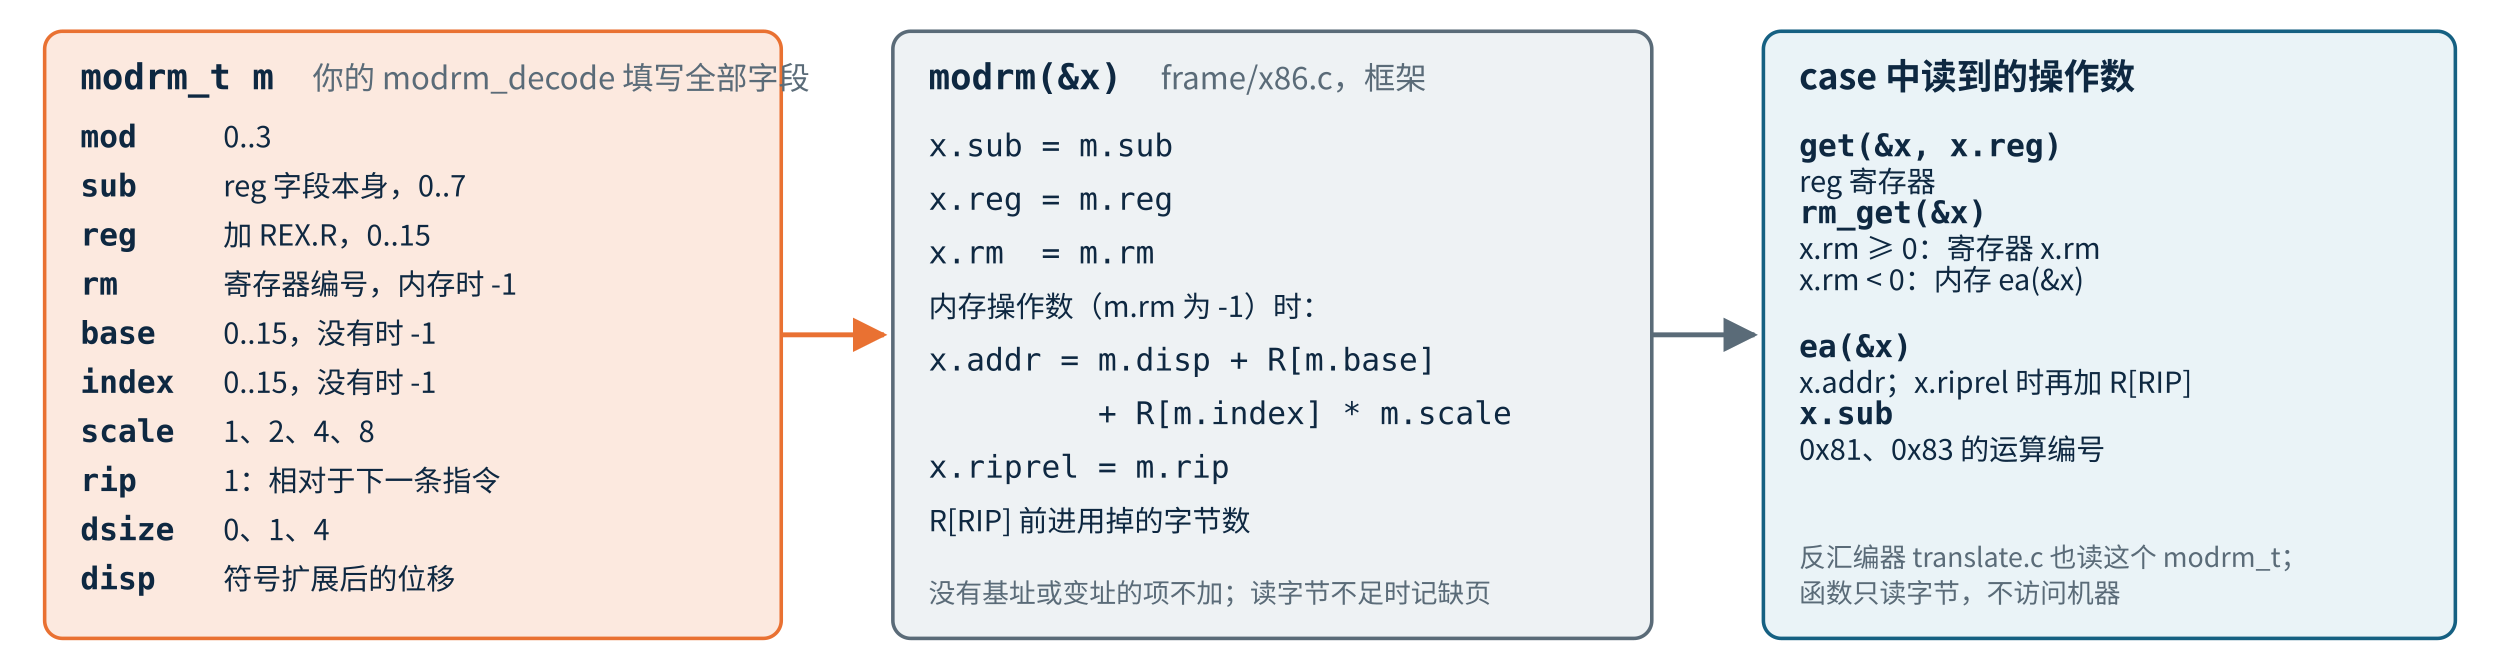
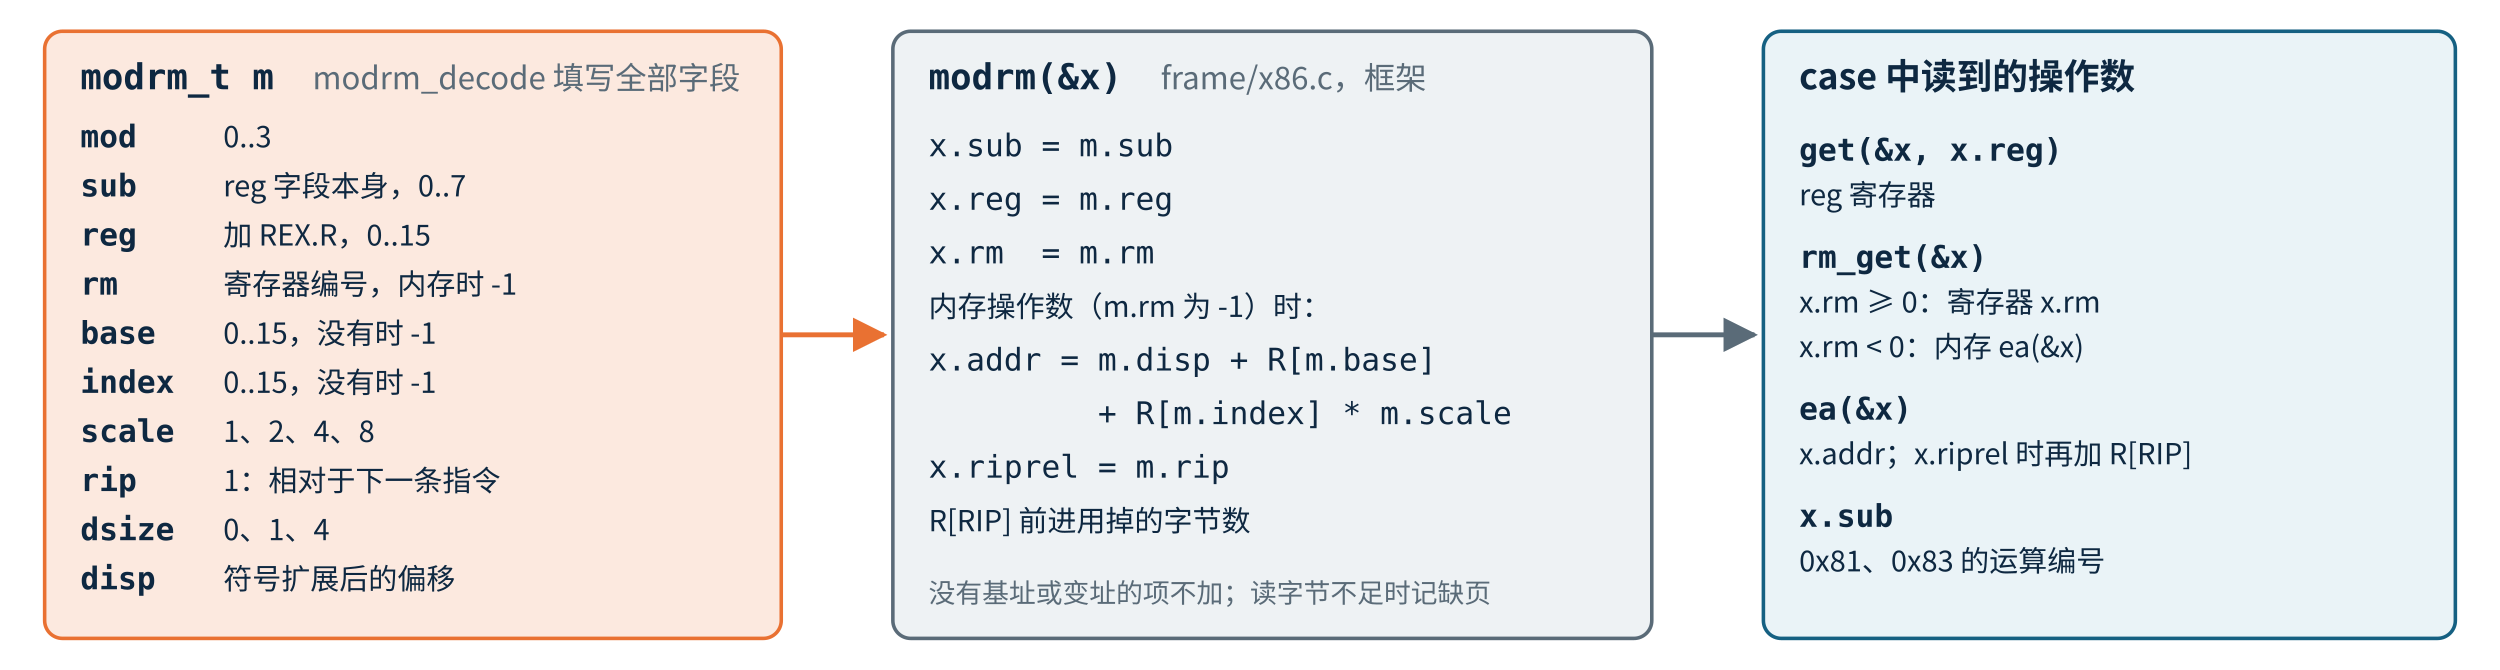
<svg xmlns="http://www.w3.org/2000/svg" viewBox="0 0 1120 300" width="1120" height="300">
  <defs>
    <marker id="ah-156082" viewBox="0 0 10 10" refX="9" refY="5" markerWidth="7" markerHeight="7" orient="auto-start-reverse">
      <path d="M0,0 L10,5 L0,10 z" fill="#156082" />
    </marker>
    <marker id="ah-e97132" viewBox="0 0 10 10" refX="9" refY="5" markerWidth="7" markerHeight="7" orient="auto-start-reverse">
      <path d="M0,0 L10,5 L0,10 z" fill="#e97132" />
    </marker>
    <marker id="ah-0e2841" viewBox="0 0 10 10" refX="9" refY="5" markerWidth="7" markerHeight="7" orient="auto-start-reverse">
      <path d="M0,0 L10,5 L0,10 z" fill="#0e2841" />
    </marker>
    <marker id="ah-2e7d4f" viewBox="0 0 10 10" refX="9" refY="5" markerWidth="7" markerHeight="7" orient="auto-start-reverse">
      <path d="M0,0 L10,5 L0,10 z" fill="#2e7d4f" />
    </marker>
    <marker id="ah-c0392b" viewBox="0 0 10 10" refX="9" refY="5" markerWidth="7" markerHeight="7" orient="auto-start-reverse">
      <path d="M0,0 L10,5 L0,10 z" fill="#c0392b" />
    </marker>
    <marker id="ah-5a6b78" viewBox="0 0 10 10" refX="9" refY="5" markerWidth="7" markerHeight="7" orient="auto-start-reverse">
      <path d="M0,0 L10,5 L0,10 z" fill="#5a6b78" />
    </marker>
    <marker id="ah-9fb5c3" viewBox="0 0 10 10" refX="9" refY="5" markerWidth="7" markerHeight="7" orient="auto-start-reverse">
      <path d="M0,0 L10,5 L0,10 z" fill="#9fb5c3" />
    </marker>
  </defs>
  <rect x="20.0" y="14.0" width="330.0" height="272.0" rx="8" fill="#fce9df" stroke="#e97132" stroke-width="1.6" />
  <text x="36.0" y="40.0" font-family="SFMono-Regular, Menlo, DejaVu Sans Mono, Consolas, monospace" font-size="16" font-weight="bold" fill="#0e2841" text-anchor="start">modrm_t m</text>
-   <text x="140.0" y="40.0" font-family="PingFang SC, Noto Sans CJK SC, Source Han Sans SC, sans-serif" font-size="14" font-weight="normal" fill="#5a6b78" text-anchor="start">你的 modrm_decode 填写全部字段</text>
+   <text x="140.0" y="40.0" font-family="PingFang SC, Noto Sans CJK SC, Source Han Sans SC, sans-serif" font-size="14" font-weight="normal" fill="#5a6b78" text-anchor="start">modrm_decode 填写全部字段</text>
  <text x="36.0" y="66.0" font-family="SFMono-Regular, Menlo, DejaVu Sans Mono, Consolas, monospace" font-size="14" font-weight="bold" fill="#0e2841" text-anchor="start">mod</text>
  <text x="100.0" y="66.0" font-family="PingFang SC, Noto Sans CJK SC, Source Han Sans SC, sans-serif" font-size="13" font-weight="normal" fill="#0e2841" text-anchor="start">0..3</text>
  <text x="36.0" y="88.0" font-family="SFMono-Regular, Menlo, DejaVu Sans Mono, Consolas, monospace" font-size="14" font-weight="bold" fill="#0e2841" text-anchor="start">sub</text>
  <text x="100.0" y="88.0" font-family="PingFang SC, Noto Sans CJK SC, Source Han Sans SC, sans-serif" font-size="13" font-weight="normal" fill="#0e2841" text-anchor="start">reg 字段本身，0..7</text>
  <text x="36.0" y="110.0" font-family="SFMono-Regular, Menlo, DejaVu Sans Mono, Consolas, monospace" font-size="14" font-weight="bold" fill="#0e2841" text-anchor="start">reg</text>
  <text x="100.0" y="110.0" font-family="PingFang SC, Noto Sans CJK SC, Source Han Sans SC, sans-serif" font-size="13" font-weight="normal" fill="#0e2841" text-anchor="start">加 REX.R，0..15</text>
  <text x="36.0" y="132.0" font-family="SFMono-Regular, Menlo, DejaVu Sans Mono, Consolas, monospace" font-size="14" font-weight="bold" fill="#0e2841" text-anchor="start">rm</text>
  <text x="100.0" y="132.0" font-family="PingFang SC, Noto Sans CJK SC, Source Han Sans SC, sans-serif" font-size="13" font-weight="normal" fill="#0e2841" text-anchor="start">寄存器编号，内存时 -1</text>
  <text x="36.0" y="154.0" font-family="SFMono-Regular, Menlo, DejaVu Sans Mono, Consolas, monospace" font-size="14" font-weight="bold" fill="#0e2841" text-anchor="start">base</text>
  <text x="100.0" y="154.0" font-family="PingFang SC, Noto Sans CJK SC, Source Han Sans SC, sans-serif" font-size="13" font-weight="normal" fill="#0e2841" text-anchor="start">0..15，没有时 -1</text>
  <text x="36.0" y="176.0" font-family="SFMono-Regular, Menlo, DejaVu Sans Mono, Consolas, monospace" font-size="14" font-weight="bold" fill="#0e2841" text-anchor="start">index</text>
  <text x="100.0" y="176.0" font-family="PingFang SC, Noto Sans CJK SC, Source Han Sans SC, sans-serif" font-size="13" font-weight="normal" fill="#0e2841" text-anchor="start">0..15，没有时 -1</text>
  <text x="36.0" y="198.0" font-family="SFMono-Regular, Menlo, DejaVu Sans Mono, Consolas, monospace" font-size="14" font-weight="bold" fill="#0e2841" text-anchor="start">scale</text>
  <text x="100.0" y="198.0" font-family="PingFang SC, Noto Sans CJK SC, Source Han Sans SC, sans-serif" font-size="13" font-weight="normal" fill="#0e2841" text-anchor="start">1、2、4、8</text>
  <text x="36.0" y="220.0" font-family="SFMono-Regular, Menlo, DejaVu Sans Mono, Consolas, monospace" font-size="14" font-weight="bold" fill="#0e2841" text-anchor="start">rip</text>
  <text x="100.0" y="220.0" font-family="PingFang SC, Noto Sans CJK SC, Source Han Sans SC, sans-serif" font-size="13" font-weight="normal" fill="#0e2841" text-anchor="start">1：相对于下一条指令</text>
  <text x="36.0" y="242.0" font-family="SFMono-Regular, Menlo, DejaVu Sans Mono, Consolas, monospace" font-size="14" font-weight="bold" fill="#0e2841" text-anchor="start">dsize</text>
  <text x="100.0" y="242.0" font-family="PingFang SC, Noto Sans CJK SC, Source Han Sans SC, sans-serif" font-size="13" font-weight="normal" fill="#0e2841" text-anchor="start">0、1、4</text>
  <text x="36.0" y="264.0" font-family="SFMono-Regular, Menlo, DejaVu Sans Mono, Consolas, monospace" font-size="14" font-weight="bold" fill="#0e2841" text-anchor="start">disp</text>
-   <text x="100.0" y="264.0" font-family="PingFang SC, Noto Sans CJK SC, Source Han Sans SC, sans-serif" font-size="13" font-weight="normal" fill="#0e2841" text-anchor="start">符号扩展后的位移</text>
+   <text x="100.0" y="264.0" font-family="PingFang SC, Noto Sans CJK SC, Source Han Sans SC, sans-serif" font-size="13" font-weight="normal" fill="#0e2841" text-anchor="start">符号扩展后的偏移</text>
  <line x1="350.0" y1="150.0" x2="396.0" y2="150.0" stroke="#e97132" stroke-width="2.2" marker-end="url(#ah-e97132)" />
  <rect x="400.0" y="14.0" width="340.0" height="272.0" rx="8" fill="#eef2f4" stroke="#5a6b78" stroke-width="1.6" />
  <text x="416.0" y="40.0" font-family="SFMono-Regular, Menlo, DejaVu Sans Mono, Consolas, monospace" font-size="16" font-weight="bold" fill="#0e2841" text-anchor="start">modrm(&amp;x)</text>
  <text x="520.0" y="40.0" font-family="PingFang SC, Noto Sans CJK SC, Source Han Sans SC, sans-serif" font-size="14" font-weight="normal" fill="#5a6b78" text-anchor="start">frame/x86.c，框架</text>
  <text x="416.0" y="70.0" font-family="SFMono-Regular, Menlo, DejaVu Sans Mono, Consolas, monospace" font-size="14" font-weight="normal" fill="#0e2841" text-anchor="start">x.sub = m.sub</text>
  <text x="416.0" y="94.0" font-family="SFMono-Regular, Menlo, DejaVu Sans Mono, Consolas, monospace" font-size="14" font-weight="normal" fill="#0e2841" text-anchor="start">x.reg = m.reg</text>
  <text x="416.0" y="118.0" font-family="SFMono-Regular, Menlo, DejaVu Sans Mono, Consolas, monospace" font-size="14" font-weight="normal" fill="#0e2841" text-anchor="start" xml:space="preserve">x.rm  = m.rm</text>
  <text x="416.0" y="142.0" font-family="PingFang SC, Noto Sans CJK SC, Source Han Sans SC, sans-serif" font-size="13" font-weight="normal" fill="#0e2841" text-anchor="start">内存操作数（m.rm 为 -1）时：</text>
  <text x="416.0" y="166.0" font-family="SFMono-Regular, Menlo, DejaVu Sans Mono, Consolas, monospace" font-size="14" font-weight="normal" fill="#0e2841" text-anchor="start">x.addr = m.disp + R[m.base]</text>
  <text x="416.0" y="190.0" font-family="SFMono-Regular, Menlo, DejaVu Sans Mono, Consolas, monospace" font-size="14" font-weight="normal" fill="#0e2841" text-anchor="start" xml:space="preserve">         + R[m.index] * m.scale</text>
  <text x="416.0" y="214.0" font-family="SFMono-Regular, Menlo, DejaVu Sans Mono, Consolas, monospace" font-size="14" font-weight="normal" fill="#0e2841" text-anchor="start">x.riprel = m.rip</text>
  <text x="416.0" y="238.0" font-family="PingFang SC, Noto Sans CJK SC, Source Han Sans SC, sans-serif" font-size="13" font-weight="normal" fill="#0e2841" text-anchor="start">R[RIP] 前进用掉的字节数</text>
  <text x="416.0" y="270.0" font-family="PingFang SC, Noto Sans CJK SC, Source Han Sans SC, sans-serif" font-size="12" font-weight="normal" fill="#5a6b78" text-anchor="start">没有基址或变址的项不加；读字节不足时记缺页</text>
  <line x1="740.0" y1="150.0" x2="786.0" y2="150.0" stroke="#5a6b78" stroke-width="2.2" marker-end="url(#ah-5a6b78)" />
  <rect x="790.0" y="14.0" width="310.0" height="272.0" rx="8" fill="#eaf3f7" stroke="#156082" stroke-width="1.6" />
  <text x="806.0" y="40.0" font-family="PingFang SC, Noto Sans CJK SC, Source Han Sans SC, sans-serif" font-size="16" font-weight="bold" fill="#0e2841" text-anchor="start">case 中读到的操作数</text>
-   <text x="806.0" y="70.0" font-family="SFMono-Regular, Menlo, DejaVu Sans Mono, Consolas, monospace" font-size="14" font-weight="bold" fill="#0e2841" text-anchor="start">get(&amp;x, x.reg)</text>
-   <text x="806.0" y="86.0" font-family="PingFang SC, Noto Sans CJK SC, Source Han Sans SC, sans-serif" font-size="13" font-weight="normal" fill="#0e2841" text-anchor="start">reg 寄存器</text>
-   <text x="806.0" y="100.0" font-family="SFMono-Regular, Menlo, DejaVu Sans Mono, Consolas, monospace" font-size="14" font-weight="bold" fill="#0e2841" text-anchor="start">rm_get(&amp;x)</text>
-   <text x="806.0" y="116.0" font-family="PingFang SC, Noto Sans CJK SC, Source Han Sans SC, sans-serif" font-size="13" font-weight="normal" fill="#0e2841" text-anchor="start">x.rm ≥ 0：寄存器 x.rm</text>
-   <text x="806.0" y="130.0" font-family="PingFang SC, Noto Sans CJK SC, Source Han Sans SC, sans-serif" font-size="13" font-weight="normal" fill="#0e2841" text-anchor="start">x.rm &lt; 0：内存 ea(&amp;x)</text>
-   <text x="806.0" y="160.0" font-family="SFMono-Regular, Menlo, DejaVu Sans Mono, Consolas, monospace" font-size="14" font-weight="bold" fill="#0e2841" text-anchor="start">ea(&amp;x)</text>
-   <text x="806.0" y="176.0" font-family="PingFang SC, Noto Sans CJK SC, Source Han Sans SC, sans-serif" font-size="13" font-weight="normal" fill="#0e2841" text-anchor="start">x.addr；x.riprel 时再加 R[RIP]</text>
-   <text x="806.0" y="190.0" font-family="SFMono-Regular, Menlo, DejaVu Sans Mono, Consolas, monospace" font-size="14" font-weight="bold" fill="#0e2841" text-anchor="start">x.sub</text>
-   <text x="806.0" y="206.0" font-family="PingFang SC, Noto Sans CJK SC, Source Han Sans SC, sans-serif" font-size="13" font-weight="normal" fill="#0e2841" text-anchor="start">0x81、0x83 的运算编号</text>
-   <text x="806.0" y="254.0" font-family="PingFang SC, Noto Sans CJK SC, Source Han Sans SC, sans-serif" font-size="12" font-weight="normal" fill="#5a6b78" text-anchor="start">反汇编器 translate.c 也读这个 modrm_t；</text>
-   <text x="806.0" y="270.0" font-family="PingFang SC, Noto Sans CJK SC, Source Han Sans SC, sans-serif" font-size="12" font-weight="normal" fill="#5a6b78" text-anchor="start">函数只读字节，不访问机器</text>
+   <text x="806.0" y="72.0" font-family="SFMono-Regular, Menlo, DejaVu Sans Mono, Consolas, monospace" font-size="14" font-weight="bold" fill="#0e2841" text-anchor="start">get(&amp;x, x.reg)</text>
+   <text x="806.0" y="92.0" font-family="PingFang SC, Noto Sans CJK SC, Source Han Sans SC, sans-serif" font-size="13" font-weight="normal" fill="#0e2841" text-anchor="start">reg 寄存器</text>
+   <text x="806.0" y="120.0" font-family="SFMono-Regular, Menlo, DejaVu Sans Mono, Consolas, monospace" font-size="14" font-weight="bold" fill="#0e2841" text-anchor="start">rm_get(&amp;x)</text>
+   <text x="806.0" y="140.0" font-family="PingFang SC, Noto Sans CJK SC, Source Han Sans SC, sans-serif" font-size="13" font-weight="normal" fill="#0e2841" text-anchor="start">x.rm ≥ 0：寄存器 x.rm</text>
+   <text x="806.0" y="160.0" font-family="PingFang SC, Noto Sans CJK SC, Source Han Sans SC, sans-serif" font-size="13" font-weight="normal" fill="#0e2841" text-anchor="start">x.rm &lt; 0：内存 ea(&amp;x)</text>
+   <text x="806.0" y="188.0" font-family="SFMono-Regular, Menlo, DejaVu Sans Mono, Consolas, monospace" font-size="14" font-weight="bold" fill="#0e2841" text-anchor="start">ea(&amp;x)</text>
+   <text x="806.0" y="208.0" font-family="PingFang SC, Noto Sans CJK SC, Source Han Sans SC, sans-serif" font-size="13" font-weight="normal" fill="#0e2841" text-anchor="start">x.addr；x.riprel 时再加 R[RIP]</text>
+   <text x="806.0" y="236.0" font-family="SFMono-Regular, Menlo, DejaVu Sans Mono, Consolas, monospace" font-size="14" font-weight="bold" fill="#0e2841" text-anchor="start">x.sub</text>
+   <text x="806.0" y="256.0" font-family="PingFang SC, Noto Sans CJK SC, Source Han Sans SC, sans-serif" font-size="13" font-weight="normal" fill="#0e2841" text-anchor="start">0x81、0x83 的运算编号</text>
</svg>
